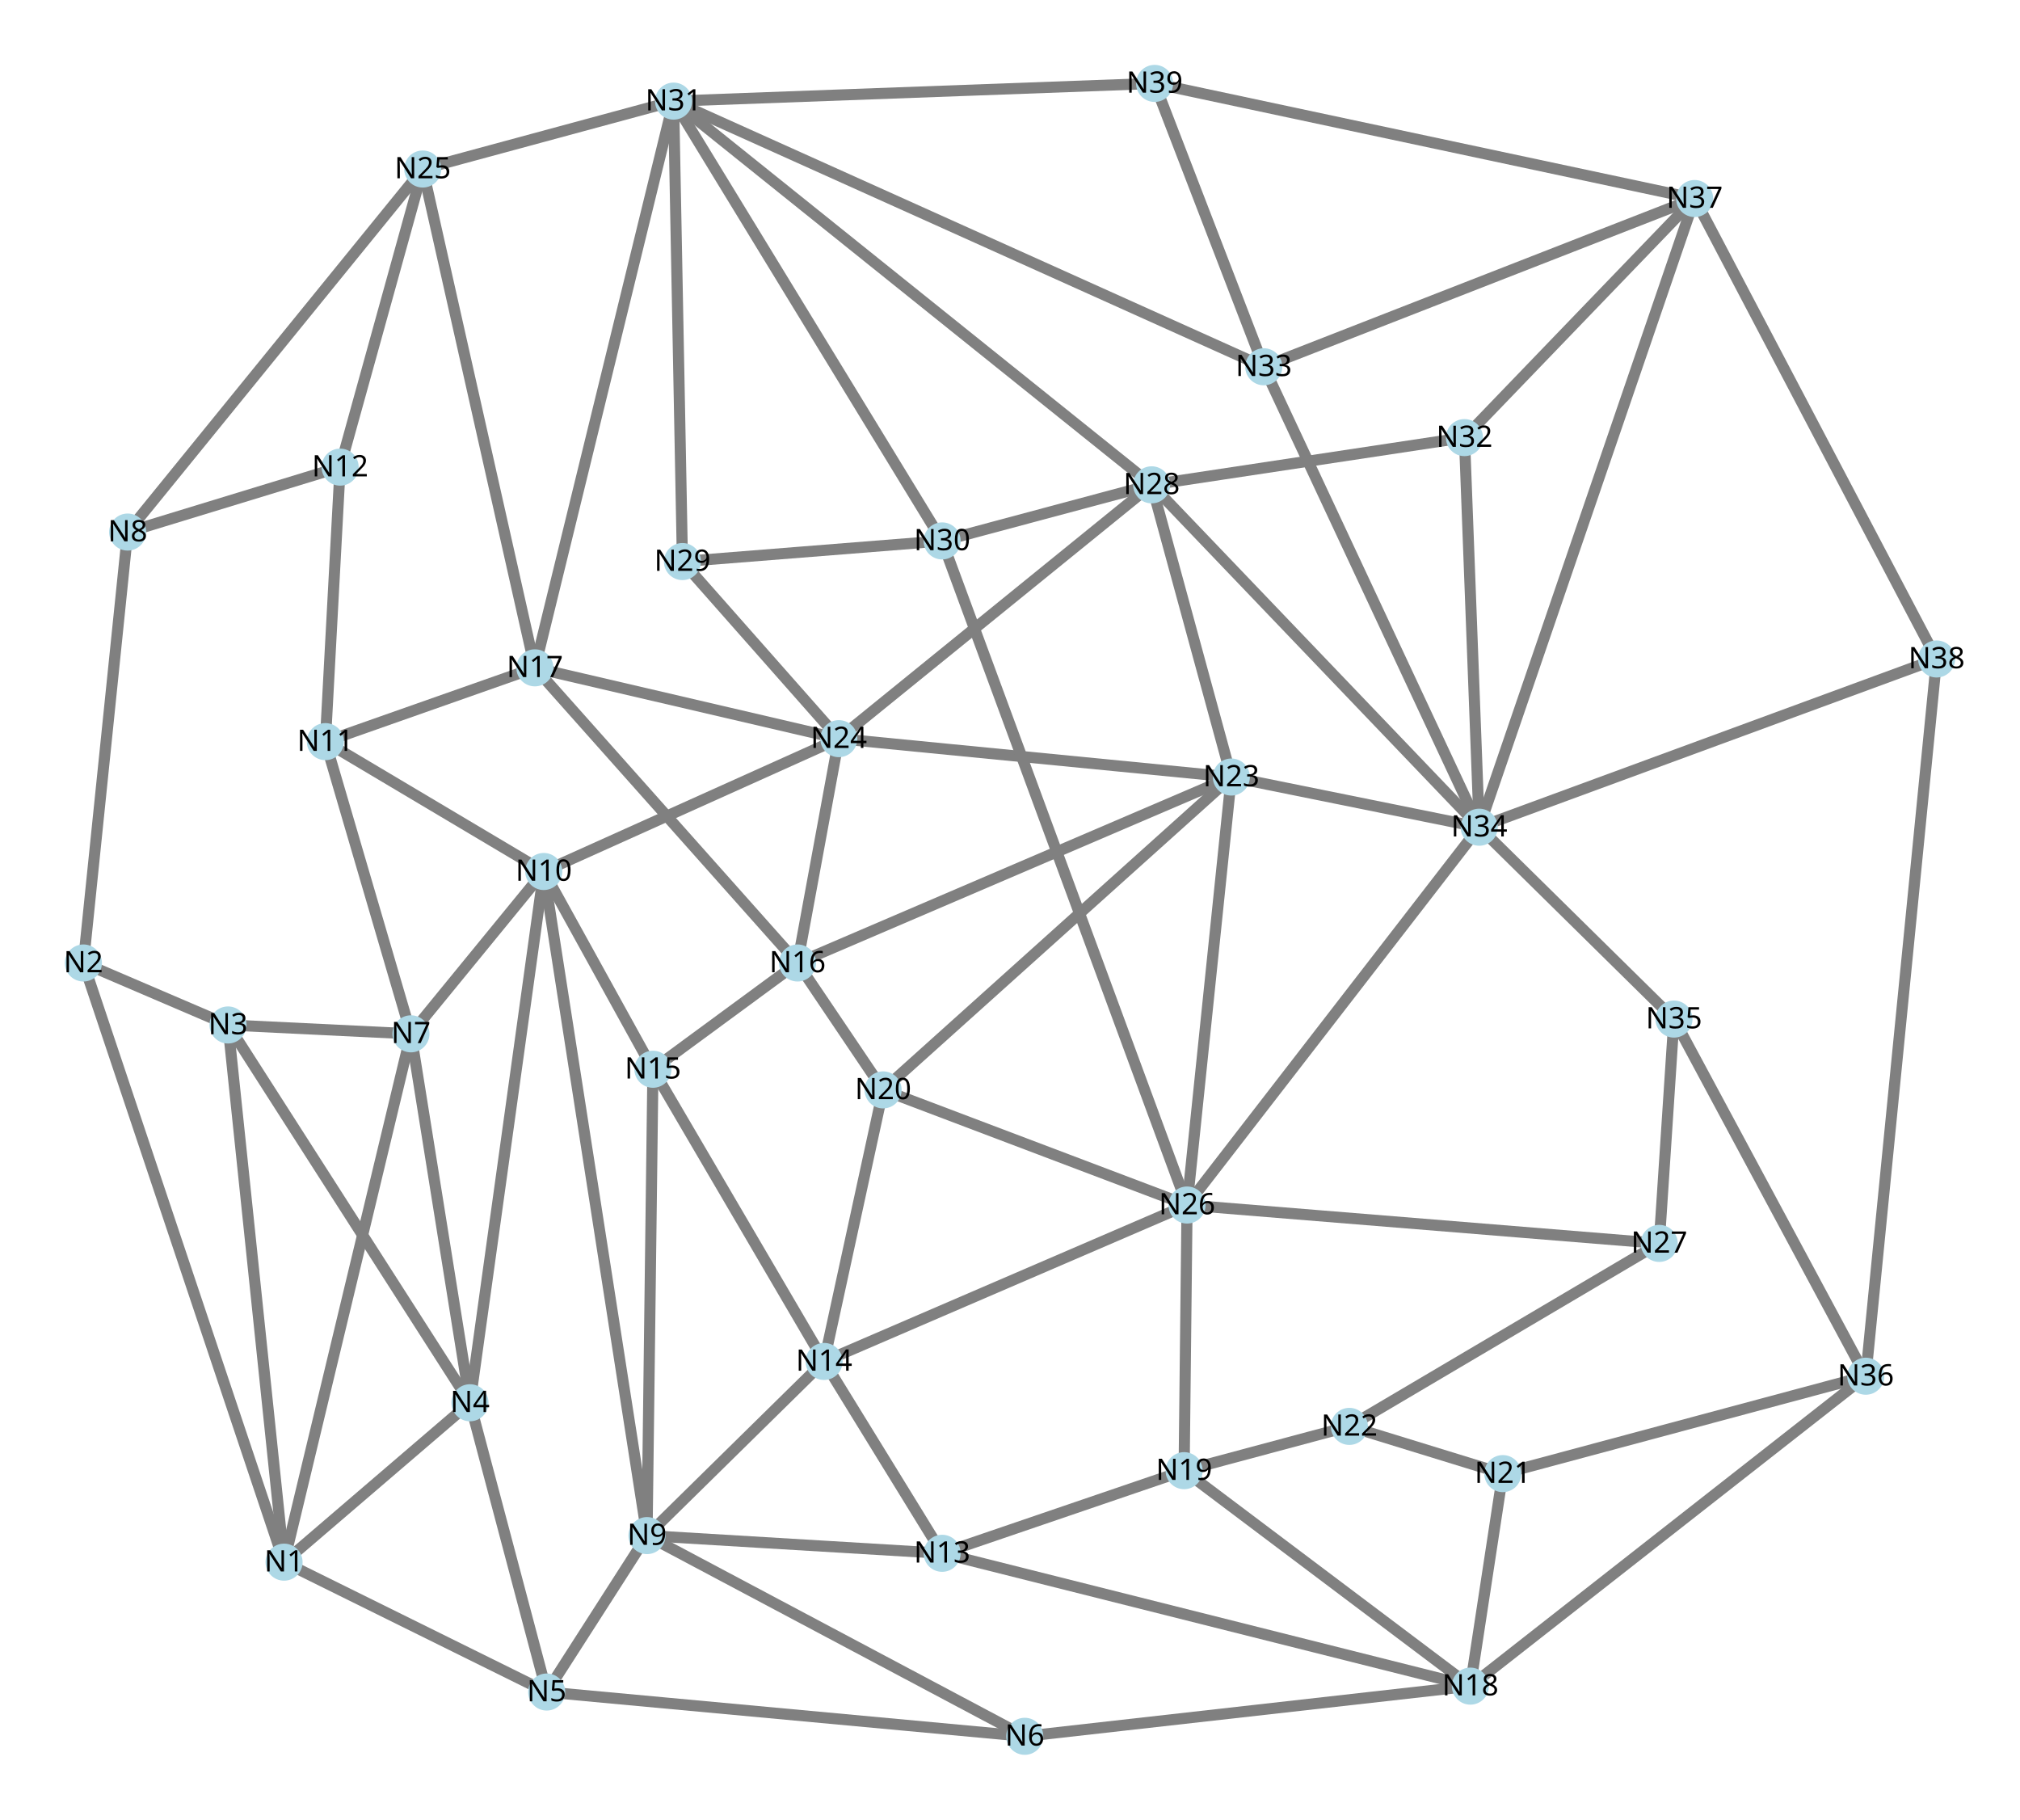
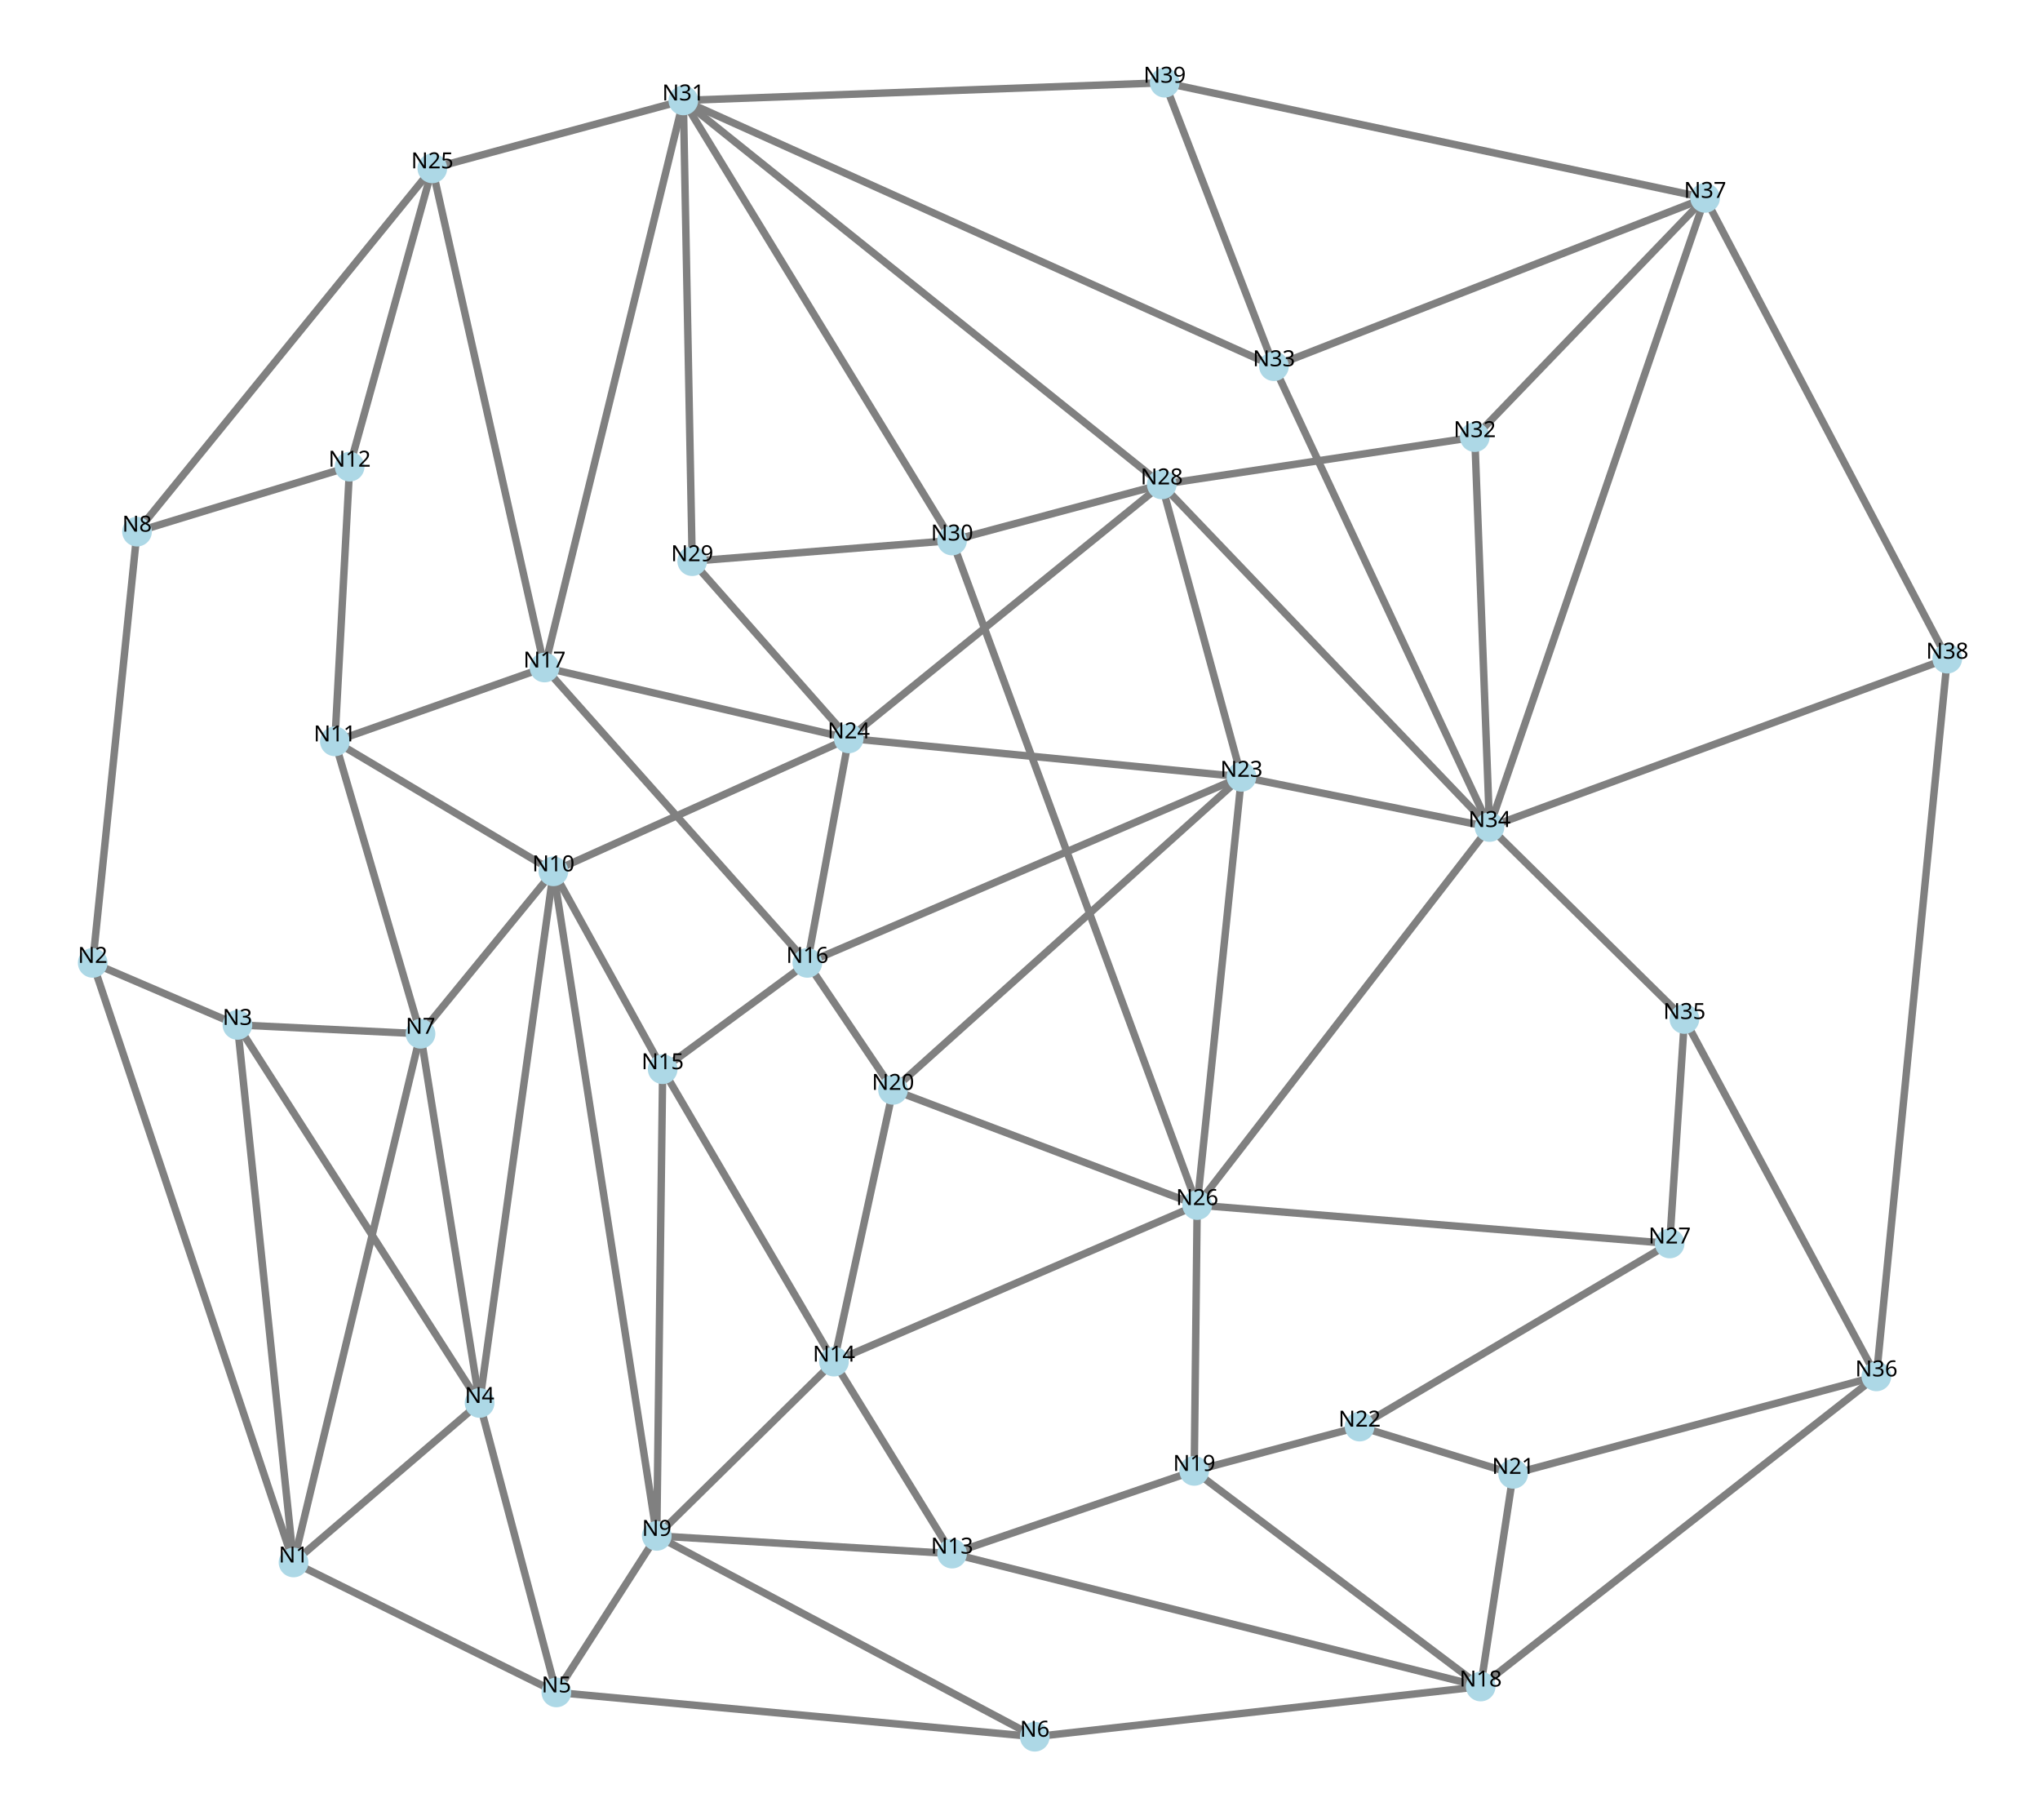
- <svg xmlns="http://www.w3.org/2000/svg" id="topo" width="1090.00" height="981.72" viewBox="-3.60 -45.00 1090.00 981.72">
-   <style>#topo path {fill: none; stroke: grey; stroke-width: 6;} #topo circle {fill: lightblue; stroke: none;} #topo text {fill: black; stroke: none; font-size: 16; font-family: sans-serif; text-anchor:middle;}</style>
-   <path d="M149.68,797.77,41.40,474.52" />
-   <path d="M149.68,797.77,119.43,507.96" />
-   <path d="M149.68,797.77,250.00,711.78" />
-   <path d="M149.68,797.77,291.40,867.83" />
-   <path d="M149.68,797.77,218.15,512.74" />
-   <path d="M41.40,474.52,119.43,507.96" />
-   <path d="M41.40,474.52,65.29,242.04" />
-   <path d="M119.43,507.96,250.00,711.78" />
-   <path d="M119.43,507.96,218.15,512.74" />
-   <path d="M250.00,711.78,291.40,867.83" />
-   <path d="M250.00,711.78,218.15,512.74" />
-   <path d="M250.00,711.78,289.81,425.16" />
-   <path d="M291.40,867.83,549.36,891.72" />
-   <path d="M291.40,867.83,345.54,783.44" />
-   <path d="M549.36,891.72,345.54,783.44" />
-   <path d="M549.36,891.72,789.81,864.65" />
-   <path d="M218.15,512.74,289.81,425.16" />
-   <path d="M218.15,512.74,171.97,355.10" />
-   <path d="M65.29,242.04,179.94,207.01" />
-   <path d="M65.29,242.04,224.52,46.18" />
-   <path d="M345.54,783.44,289.81,425.16" />
-   <path d="M345.54,783.44,504.78,792.99" />
-   <path d="M345.54,783.44,441.08,689.49" />
-   <path d="M345.54,783.44,348.73,531.85" />
-   <path d="M289.81,425.16,171.97,355.10" />
-   <path d="M289.81,425.16,348.73,531.85" />
-   <path d="M289.81,425.16,449.04,353.50" />
-   <path d="M171.97,355.10,179.94,207.01" />
-   <path d="M171.97,355.10,285.03,315.29" />
-   <path d="M179.94,207.01,224.52,46.18" />
-   <path d="M504.78,792.99,441.08,689.49" />
-   <path d="M504.78,792.99,789.81,864.65" />
-   <path d="M504.78,792.99,635.35,748.41" />
-   <path d="M441.08,689.49,348.73,531.85" />
-   <path d="M441.08,689.49,472.93,542.99" />
-   <path d="M441.08,689.49,636.94,605.10" />
-   <path d="M348.73,531.85,426.75,474.52" />
-   <path d="M426.75,474.52,285.03,315.29" />
-   <path d="M426.75,474.52,472.93,542.99" />
-   <path d="M426.75,474.52,660.83,374.20" />
-   <path d="M426.75,474.52,449.04,353.50" />
-   <path d="M285.03,315.29,449.04,353.50" />
-   <path d="M285.03,315.29,224.52,46.18" />
-   <path d="M285.03,315.29,359.87,9.55" />
-   <path d="M789.81,864.65,635.35,748.41" />
-   <path d="M789.81,864.65,807.32,750.00" />
-   <path d="M789.81,864.65,1003.18,697.45" />
-   <path d="M635.35,748.41,724.52,724.52" />
-   <path d="M635.35,748.41,636.94,605.10" />
-   <path d="M472.93,542.99,660.83,374.20" />
-   <path d="M472.93,542.99,636.94,605.10" />
-   <path d="M807.32,750.00,724.52,724.52" />
-   <path d="M807.32,750.00,1003.18,697.45" />
-   <path d="M724.52,724.52,891.72,625.80" />
-   <path d="M660.83,374.20,449.04,353.50" />
-   <path d="M660.83,374.20,636.94,605.10" />
-   <path d="M660.83,374.20,617.83,216.56" />
-   <path d="M660.83,374.20,794.59,401.27" />
-   <path d="M449.04,353.50,617.83,216.56" />
-   <path d="M449.04,353.50,364.65,257.96" />
-   <path d="M224.52,46.18,359.87,9.55" />
-   <path d="M636.94,605.10,891.72,625.80" />
-   <path d="M636.94,605.10,504.78,246.82" />
-   <path d="M636.94,605.10,794.59,401.27" />
-   <path d="M891.72,625.80,899.68,504.78" />
-   <path d="M617.83,216.56,504.78,246.82" />
-   <path d="M617.83,216.56,359.87,9.55" />
-   <path d="M617.83,216.56,786.62,191.08" />
-   <path d="M617.83,216.56,794.59,401.27" />
-   <path d="M364.65,257.96,504.78,246.82" />
-   <path d="M364.65,257.96,359.87,9.55" />
-   <path d="M504.78,246.82,359.87,9.55" />
-   <path d="M359.87,9.55,678.34,152.87" />
-   <path d="M359.87,9.55,619.43,0.00" />
-   <path d="M786.62,191.08,794.59,401.27" />
-   <path d="M786.62,191.08,910.83,62.10" />
-   <path d="M678.34,152.87,794.59,401.27" />
-   <path d="M678.34,152.87,910.83,62.10" />
-   <path d="M678.34,152.87,619.43,0.00" />
-   <path d="M794.59,401.27,899.68,504.78" />
-   <path d="M794.59,401.27,910.83,62.10" />
-   <path d="M794.59,401.27,1041.40,310.51" />
-   <path d="M899.68,504.78,1003.18,697.45" />
-   <path d="M1003.18,697.45,1041.40,310.51" />
-   <path d="M910.83,62.10,1041.40,310.51" />
-   <path d="M910.83,62.10,619.43,0.00" />
-   <circle cx="149.68" cy="797.77" r="10" />
-   <text x="149.68" y="802.77">N1</text>
-   <circle cx="41.40" cy="474.52" r="10" />
-   <text x="41.40" y="479.52">N2</text>
-   <circle cx="119.43" cy="507.96" r="10" />
-   <text x="119.43" y="512.96">N3</text>
-   <circle cx="250.00" cy="711.78" r="10" />
-   <text x="250.00" y="716.78">N4</text>
-   <circle cx="291.40" cy="867.83" r="10" />
-   <text x="291.40" y="872.83">N5</text>
-   <circle cx="549.36" cy="891.72" r="10" />
-   <text x="549.36" y="896.72">N6</text>
-   <circle cx="218.15" cy="512.74" r="10" />
-   <text x="218.15" y="517.74">N7</text>
-   <circle cx="65.29" cy="242.04" r="10" />
-   <text x="65.29" y="247.04">N8</text>
-   <circle cx="345.54" cy="783.44" r="10" />
-   <text x="345.54" y="788.44">N9</text>
-   <circle cx="289.81" cy="425.16" r="10" />
-   <text x="289.81" y="430.16">N10</text>
-   <circle cx="171.97" cy="355.10" r="10" />
-   <text x="171.97" y="360.10">N11</text>
-   <circle cx="179.94" cy="207.01" r="10" />
-   <text x="179.94" y="212.01">N12</text>
-   <circle cx="504.78" cy="792.99" r="10" />
-   <text x="504.78" y="797.99">N13</text>
-   <circle cx="441.08" cy="689.49" r="10" />
-   <text x="441.08" y="694.49">N14</text>
-   <circle cx="348.73" cy="531.85" r="10" />
-   <text x="348.73" y="536.85">N15</text>
-   <circle cx="426.75" cy="474.52" r="10" />
-   <text x="426.75" y="479.52">N16</text>
-   <circle cx="285.03" cy="315.29" r="10" />
-   <text x="285.03" y="320.29">N17</text>
-   <circle cx="789.81" cy="864.65" r="10" />
-   <text x="789.81" y="869.65">N18</text>
-   <circle cx="635.35" cy="748.41" r="10" />
-   <text x="635.35" y="753.41">N19</text>
-   <circle cx="472.93" cy="542.99" r="10" />
-   <text x="472.93" y="547.99">N20</text>
-   <circle cx="807.32" cy="750.00" r="10" />
-   <text x="807.32" y="755.00">N21</text>
-   <circle cx="724.52" cy="724.52" r="10" />
-   <text x="724.52" y="729.52">N22</text>
-   <circle cx="660.83" cy="374.20" r="10" />
-   <text x="660.83" y="379.20">N23</text>
-   <circle cx="449.04" cy="353.50" r="10" />
-   <text x="449.04" y="358.50">N24</text>
-   <circle cx="224.52" cy="46.18" r="10" />
-   <text x="224.52" y="51.18">N25</text>
-   <circle cx="636.94" cy="605.10" r="10" />
-   <text x="636.94" y="610.10">N26</text>
-   <circle cx="891.72" cy="625.80" r="10" />
-   <text x="891.72" y="630.80">N27</text>
-   <circle cx="617.83" cy="216.56" r="10" />
-   <text x="617.83" y="221.56">N28</text>
-   <circle cx="364.65" cy="257.96" r="10" />
-   <text x="364.65" y="262.96">N29</text>
-   <circle cx="504.78" cy="246.82" r="10" />
-   <text x="504.78" y="251.82">N30</text>
-   <circle cx="359.87" cy="9.55" r="10" />
-   <text x="359.87" y="14.55">N31</text>
-   <circle cx="786.62" cy="191.08" r="10" />
-   <text x="786.62" y="196.08">N32</text>
-   <circle cx="678.34" cy="152.87" r="10" />
-   <text x="678.34" y="157.87">N33</text>
-   <circle cx="794.59" cy="401.27" r="10" />
-   <text x="794.59" y="406.27">N34</text>
-   <circle cx="899.68" cy="504.78" r="10" />
-   <text x="899.68" y="509.78">N35</text>
-   <circle cx="1003.18" cy="697.45" r="10" />
-   <text x="1003.18" y="702.45">N36</text>
-   <circle cx="910.83" cy="62.10" r="10" />
-   <text x="910.83" y="67.10">N37</text>
-   <circle cx="1041.40" cy="310.51" r="10" />
-   <text x="1041.40" y="315.51">N38</text>
-   <circle cx="619.43" cy="0.00" r="10" />
-   <text x="619.43" y="5.00">N39</text>
+ <svg xmlns="http://www.w3.org/2000/svg" id="topo" viewBox="-5.40 -674.00 690.80 616.00">
+   <style>#topo path {fill: none; stroke: grey; stroke-width: 2.512px;} #topo circle {fill: lightblue; stroke: none; stroke-width: 1; vector-effect: non-scaling-stroke; r: 5.024px;} #topo text {fill: black; stroke: none; font-size: 7.536px; font-family: sans-serif; text-anchor:middle; transform: translateY(0.3em);} #topo path.country {fill: lightgrey; stroke: black; stroke-width: 1; vector-effect: non-scaling-stroke; visibility: visible;} #topo path.selection {fill: none; stroke: red; stroke-width: 1; vector-effect: non-scaling-stroke; visibility: visible;} #topo path.utilization {visibility: hidden;}</style>
+   <path data-id="0-1" d="M94.00,-145.00,26.00,-348.00" />
+   <path data-id="0-2" d="M94.00,-145.00,75.00,-327.00" />
+   <path data-id="0-3" d="M94.00,-145.00,157.00,-199.00" />
+   <path data-id="0-4" d="M94.00,-145.00,183.00,-101.00" />
+   <path data-id="0-6" d="M94.00,-145.00,137.00,-324.00" />
+   <path data-id="1-2" d="M26.00,-348.00,75.00,-327.00" />
+   <path data-id="1-7" d="M26.00,-348.00,41.00,-494.00" />
+   <path data-id="2-3" d="M75.00,-327.00,157.00,-199.00" />
+   <path data-id="2-6" d="M75.00,-327.00,137.00,-324.00" />
+   <path data-id="3-4" d="M157.00,-199.00,183.00,-101.00" />
+   <path data-id="3-6" d="M157.00,-199.00,137.00,-324.00" />
+   <path data-id="3-9" d="M157.00,-199.00,182.00,-379.00" />
+   <path data-id="4-5" d="M183.00,-101.00,345.00,-86.00" />
+   <path data-id="4-8" d="M183.00,-101.00,217.00,-154.00" />
+   <path data-id="5-8" d="M345.00,-86.00,217.00,-154.00" />
+   <path data-id="5-17" d="M345.00,-86.00,496.00,-103.00" />
+   <path data-id="6-9" d="M137.00,-324.00,182.00,-379.00" />
+   <path data-id="6-10" d="M137.00,-324.00,108.00,-423.00" />
+   <path data-id="7-11" d="M41.00,-494.00,113.00,-516.00" />
+   <path data-id="7-24" d="M41.00,-494.00,141.00,-617.00" />
+   <path data-id="8-9" d="M217.00,-154.00,182.00,-379.00" />
+   <path data-id="8-12" d="M217.00,-154.00,317.00,-148.00" />
+   <path data-id="8-13" d="M217.00,-154.00,277.00,-213.00" />
+   <path data-id="8-14" d="M217.00,-154.00,219.00,-312.00" />
+   <path data-id="9-10" d="M182.00,-379.00,108.00,-423.00" />
+   <path data-id="9-14" d="M182.00,-379.00,219.00,-312.00" />
+   <path data-id="9-23" d="M182.00,-379.00,282.00,-424.00" />
+   <path data-id="10-11" d="M108.00,-423.00,113.00,-516.00" />
+   <path data-id="10-16" d="M108.00,-423.00,179.00,-448.00" />
+   <path data-id="11-24" d="M113.00,-516.00,141.00,-617.00" />
+   <path data-id="12-13" d="M317.00,-148.00,277.00,-213.00" />
+   <path data-id="12-17" d="M317.00,-148.00,496.00,-103.00" />
+   <path data-id="12-18" d="M317.00,-148.00,399.00,-176.00" />
+   <path data-id="13-14" d="M277.00,-213.00,219.00,-312.00" />
+   <path data-id="13-19" d="M277.00,-213.00,297.00,-305.00" />
+   <path data-id="13-25" d="M277.00,-213.00,400.00,-266.00" />
+   <path data-id="14-15" d="M219.00,-312.00,268.00,-348.00" />
+   <path data-id="15-16" d="M268.00,-348.00,179.00,-448.00" />
+   <path data-id="15-19" d="M268.00,-348.00,297.00,-305.00" />
+   <path data-id="15-22" d="M268.00,-348.00,415.00,-411.00" />
+   <path data-id="15-23" d="M268.00,-348.00,282.00,-424.00" />
+   <path data-id="16-23" d="M179.00,-448.00,282.00,-424.00" />
+   <path data-id="16-24" d="M179.00,-448.00,141.00,-617.00" />
+   <path data-id="16-30" d="M179.00,-448.00,226.00,-640.00" />
+   <path data-id="17-18" d="M496.00,-103.00,399.00,-176.00" />
+   <path data-id="17-20" d="M496.00,-103.00,507.00,-175.00" />
+   <path data-id="17-35" d="M496.00,-103.00,630.00,-208.00" />
+   <path data-id="18-21" d="M399.00,-176.00,455.00,-191.00" />
+   <path data-id="18-25" d="M399.00,-176.00,400.00,-266.00" />
+   <path data-id="19-22" d="M297.00,-305.00,415.00,-411.00" />
+   <path data-id="19-25" d="M297.00,-305.00,400.00,-266.00" />
+   <path data-id="20-21" d="M507.00,-175.00,455.00,-191.00" />
+   <path data-id="20-35" d="M507.00,-175.00,630.00,-208.00" />
+   <path data-id="21-26" d="M455.00,-191.00,560.00,-253.00" />
+   <path data-id="22-23" d="M415.00,-411.00,282.00,-424.00" />
+   <path data-id="22-25" d="M415.00,-411.00,400.00,-266.00" />
+   <path data-id="22-27" d="M415.00,-411.00,388.00,-510.00" />
+   <path data-id="22-33" d="M415.00,-411.00,499.00,-394.00" />
+   <path data-id="23-27" d="M282.00,-424.00,388.00,-510.00" />
+   <path data-id="23-28" d="M282.00,-424.00,229.00,-484.00" />
+   <path data-id="24-30" d="M141.00,-617.00,226.00,-640.00" />
+   <path data-id="25-26" d="M400.00,-266.00,560.00,-253.00" />
+   <path data-id="25-29" d="M400.00,-266.00,317.00,-491.00" />
+   <path data-id="25-33" d="M400.00,-266.00,499.00,-394.00" />
+   <path data-id="26-34" d="M560.00,-253.00,565.00,-329.00" />
+   <path data-id="27-29" d="M388.00,-510.00,317.00,-491.00" />
+   <path data-id="27-30" d="M388.00,-510.00,226.00,-640.00" />
+   <path data-id="27-31" d="M388.00,-510.00,494.00,-526.00" />
+   <path data-id="27-33" d="M388.00,-510.00,499.00,-394.00" />
+   <path data-id="28-29" d="M229.00,-484.00,317.00,-491.00" />
+   <path data-id="28-30" d="M229.00,-484.00,226.00,-640.00" />
+   <path data-id="29-30" d="M317.00,-491.00,226.00,-640.00" />
+   <path data-id="30-32" d="M226.00,-640.00,426.00,-550.00" />
+   <path data-id="30-38" d="M226.00,-640.00,389.00,-646.00" />
+   <path data-id="31-33" d="M494.00,-526.00,499.00,-394.00" />
+   <path data-id="31-36" d="M494.00,-526.00,572.00,-607.00" />
+   <path data-id="32-33" d="M426.00,-550.00,499.00,-394.00" />
+   <path data-id="32-36" d="M426.00,-550.00,572.00,-607.00" />
+   <path data-id="32-38" d="M426.00,-550.00,389.00,-646.00" />
+   <path data-id="33-34" d="M499.00,-394.00,565.00,-329.00" />
+   <path data-id="33-36" d="M499.00,-394.00,572.00,-607.00" />
+   <path data-id="33-37" d="M499.00,-394.00,654.00,-451.00" />
+   <path data-id="34-35" d="M565.00,-329.00,630.00,-208.00" />
+   <path data-id="35-37" d="M630.00,-208.00,654.00,-451.00" />
+   <path data-id="36-37" d="M572.00,-607.00,654.00,-451.00" />
+   <path data-id="36-38" d="M572.00,-607.00,389.00,-646.00" />
+   <circle data-id="0" cx="94.00" cy="-145.00" r="5.02px" />
+   <text data-id="0" x="94.00" y="-145.00">N1</text>
+   <circle data-id="1" cx="26.00" cy="-348.00" r="5.02px" />
+   <text data-id="1" x="26.00" y="-348.00">N2</text>
+   <circle data-id="2" cx="75.00" cy="-327.00" r="5.02px" />
+   <text data-id="2" x="75.00" y="-327.00">N3</text>
+   <circle data-id="3" cx="157.00" cy="-199.00" r="5.02px" />
+   <text data-id="3" x="157.00" y="-199.00">N4</text>
+   <circle data-id="4" cx="183.00" cy="-101.00" r="5.02px" />
+   <text data-id="4" x="183.00" y="-101.00">N5</text>
+   <circle data-id="5" cx="345.00" cy="-86.00" r="5.02px" />
+   <text data-id="5" x="345.00" y="-86.00">N6</text>
+   <circle data-id="6" cx="137.00" cy="-324.00" r="5.02px" />
+   <text data-id="6" x="137.00" y="-324.00">N7</text>
+   <circle data-id="7" cx="41.00" cy="-494.00" r="5.02px" />
+   <text data-id="7" x="41.00" y="-494.00">N8</text>
+   <circle data-id="8" cx="217.00" cy="-154.00" r="5.02px" />
+   <text data-id="8" x="217.00" y="-154.00">N9</text>
+   <circle data-id="9" cx="182.00" cy="-379.00" r="5.02px" />
+   <text data-id="9" x="182.00" y="-379.00">N10</text>
+   <circle data-id="10" cx="108.00" cy="-423.00" r="5.02px" />
+   <text data-id="10" x="108.00" y="-423.00">N11</text>
+   <circle data-id="11" cx="113.00" cy="-516.00" r="5.02px" />
+   <text data-id="11" x="113.00" y="-516.00">N12</text>
+   <circle data-id="12" cx="317.00" cy="-148.00" r="5.02px" />
+   <text data-id="12" x="317.00" y="-148.00">N13</text>
+   <circle data-id="13" cx="277.00" cy="-213.00" r="5.02px" />
+   <text data-id="13" x="277.00" y="-213.00">N14</text>
+   <circle data-id="14" cx="219.00" cy="-312.00" r="5.02px" />
+   <text data-id="14" x="219.00" y="-312.00">N15</text>
+   <circle data-id="15" cx="268.00" cy="-348.00" r="5.02px" />
+   <text data-id="15" x="268.00" y="-348.00">N16</text>
+   <circle data-id="16" cx="179.00" cy="-448.00" r="5.02px" />
+   <text data-id="16" x="179.00" y="-448.00">N17</text>
+   <circle data-id="17" cx="496.00" cy="-103.00" r="5.02px" />
+   <text data-id="17" x="496.00" y="-103.00">N18</text>
+   <circle data-id="18" cx="399.00" cy="-176.00" r="5.02px" />
+   <text data-id="18" x="399.00" y="-176.00">N19</text>
+   <circle data-id="19" cx="297.00" cy="-305.00" r="5.02px" />
+   <text data-id="19" x="297.00" y="-305.00">N20</text>
+   <circle data-id="20" cx="507.00" cy="-175.00" r="5.02px" />
+   <text data-id="20" x="507.00" y="-175.00">N21</text>
+   <circle data-id="21" cx="455.00" cy="-191.00" r="5.02px" />
+   <text data-id="21" x="455.00" y="-191.00">N22</text>
+   <circle data-id="22" cx="415.00" cy="-411.00" r="5.02px" />
+   <text data-id="22" x="415.00" y="-411.00">N23</text>
+   <circle data-id="23" cx="282.00" cy="-424.00" r="5.02px" />
+   <text data-id="23" x="282.00" y="-424.00">N24</text>
+   <circle data-id="24" cx="141.00" cy="-617.00" r="5.02px" />
+   <text data-id="24" x="141.00" y="-617.00">N25</text>
+   <circle data-id="25" cx="400.00" cy="-266.00" r="5.02px" />
+   <text data-id="25" x="400.00" y="-266.00">N26</text>
+   <circle data-id="26" cx="560.00" cy="-253.00" r="5.02px" />
+   <text data-id="26" x="560.00" y="-253.00">N27</text>
+   <circle data-id="27" cx="388.00" cy="-510.00" r="5.02px" />
+   <text data-id="27" x="388.00" y="-510.00">N28</text>
+   <circle data-id="28" cx="229.00" cy="-484.00" r="5.02px" />
+   <text data-id="28" x="229.00" y="-484.00">N29</text>
+   <circle data-id="29" cx="317.00" cy="-491.00" r="5.02px" />
+   <text data-id="29" x="317.00" y="-491.00">N30</text>
+   <circle data-id="30" cx="226.00" cy="-640.00" r="5.02px" />
+   <text data-id="30" x="226.00" y="-640.00">N31</text>
+   <circle data-id="31" cx="494.00" cy="-526.00" r="5.02px" />
+   <text data-id="31" x="494.00" y="-526.00">N32</text>
+   <circle data-id="32" cx="426.00" cy="-550.00" r="5.02px" />
+   <text data-id="32" x="426.00" y="-550.00">N33</text>
+   <circle data-id="33" cx="499.00" cy="-394.00" r="5.02px" />
+   <text data-id="33" x="499.00" y="-394.00">N34</text>
+   <circle data-id="34" cx="565.00" cy="-329.00" r="5.02px" />
+   <text data-id="34" x="565.00" y="-329.00">N35</text>
+   <circle data-id="35" cx="630.00" cy="-208.00" r="5.02px" />
+   <text data-id="35" x="630.00" y="-208.00">N36</text>
+   <circle data-id="36" cx="572.00" cy="-607.00" r="5.02px" />
+   <text data-id="36" x="572.00" y="-607.00">N37</text>
+   <circle data-id="37" cx="654.00" cy="-451.00" r="5.02px" />
+   <text data-id="37" x="654.00" y="-451.00">N38</text>
+   <circle data-id="38" cx="389.00" cy="-646.00" r="5.02px" />
+   <text data-id="38" x="389.00" y="-646.00">N39</text>
</svg>
